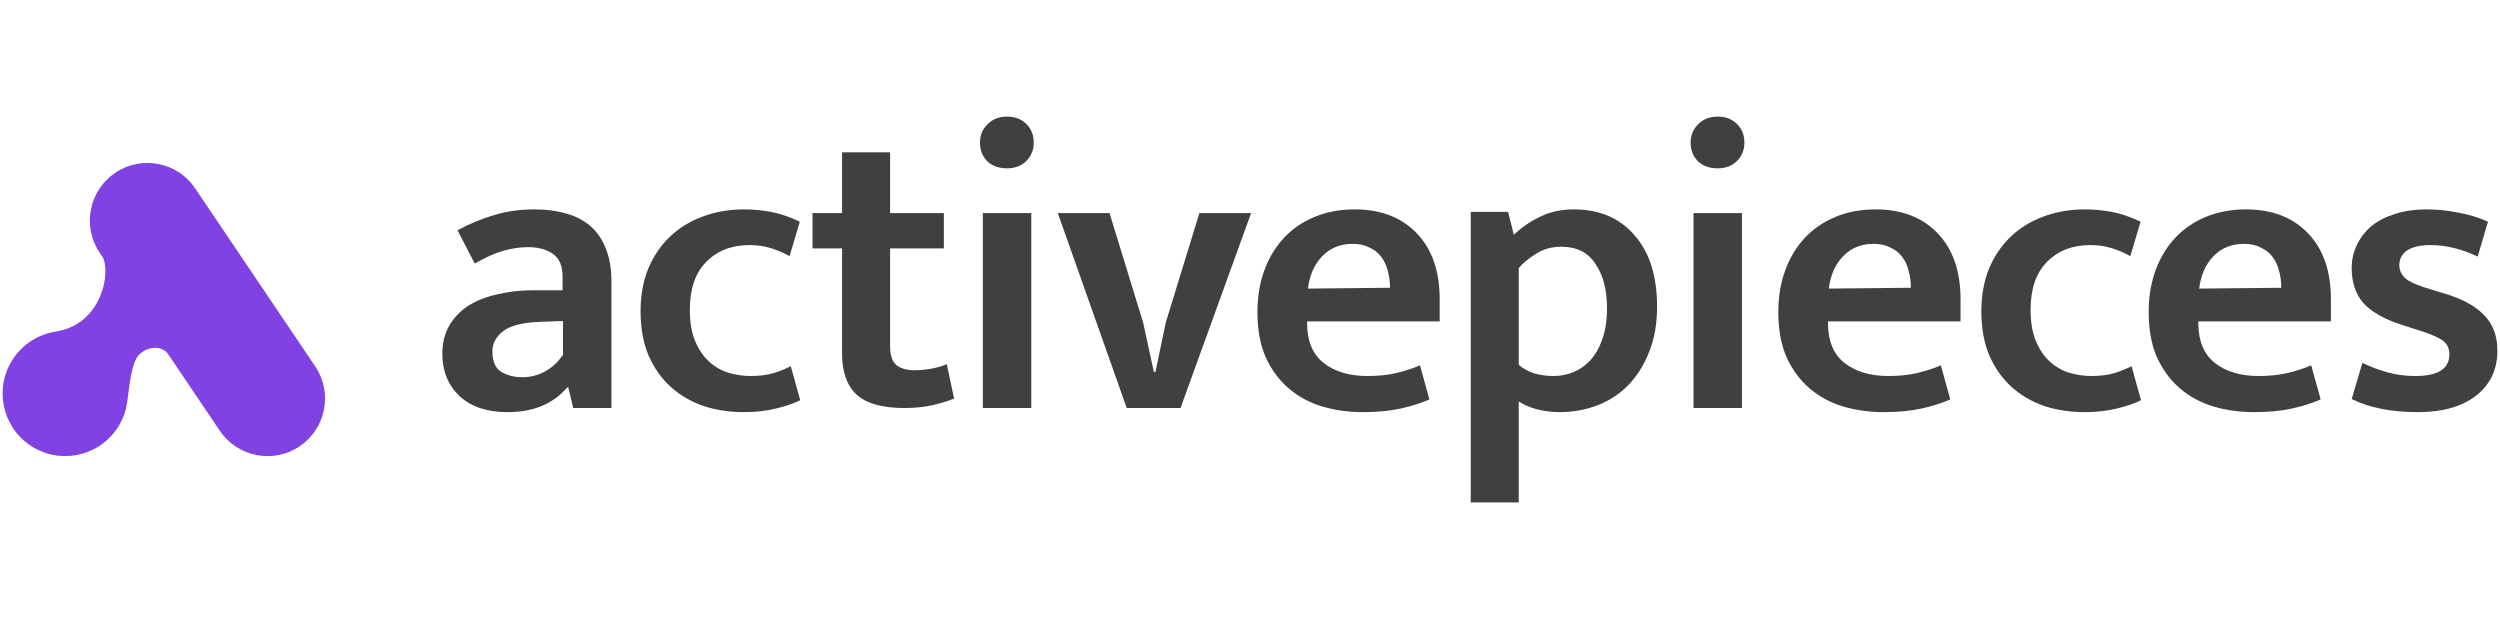
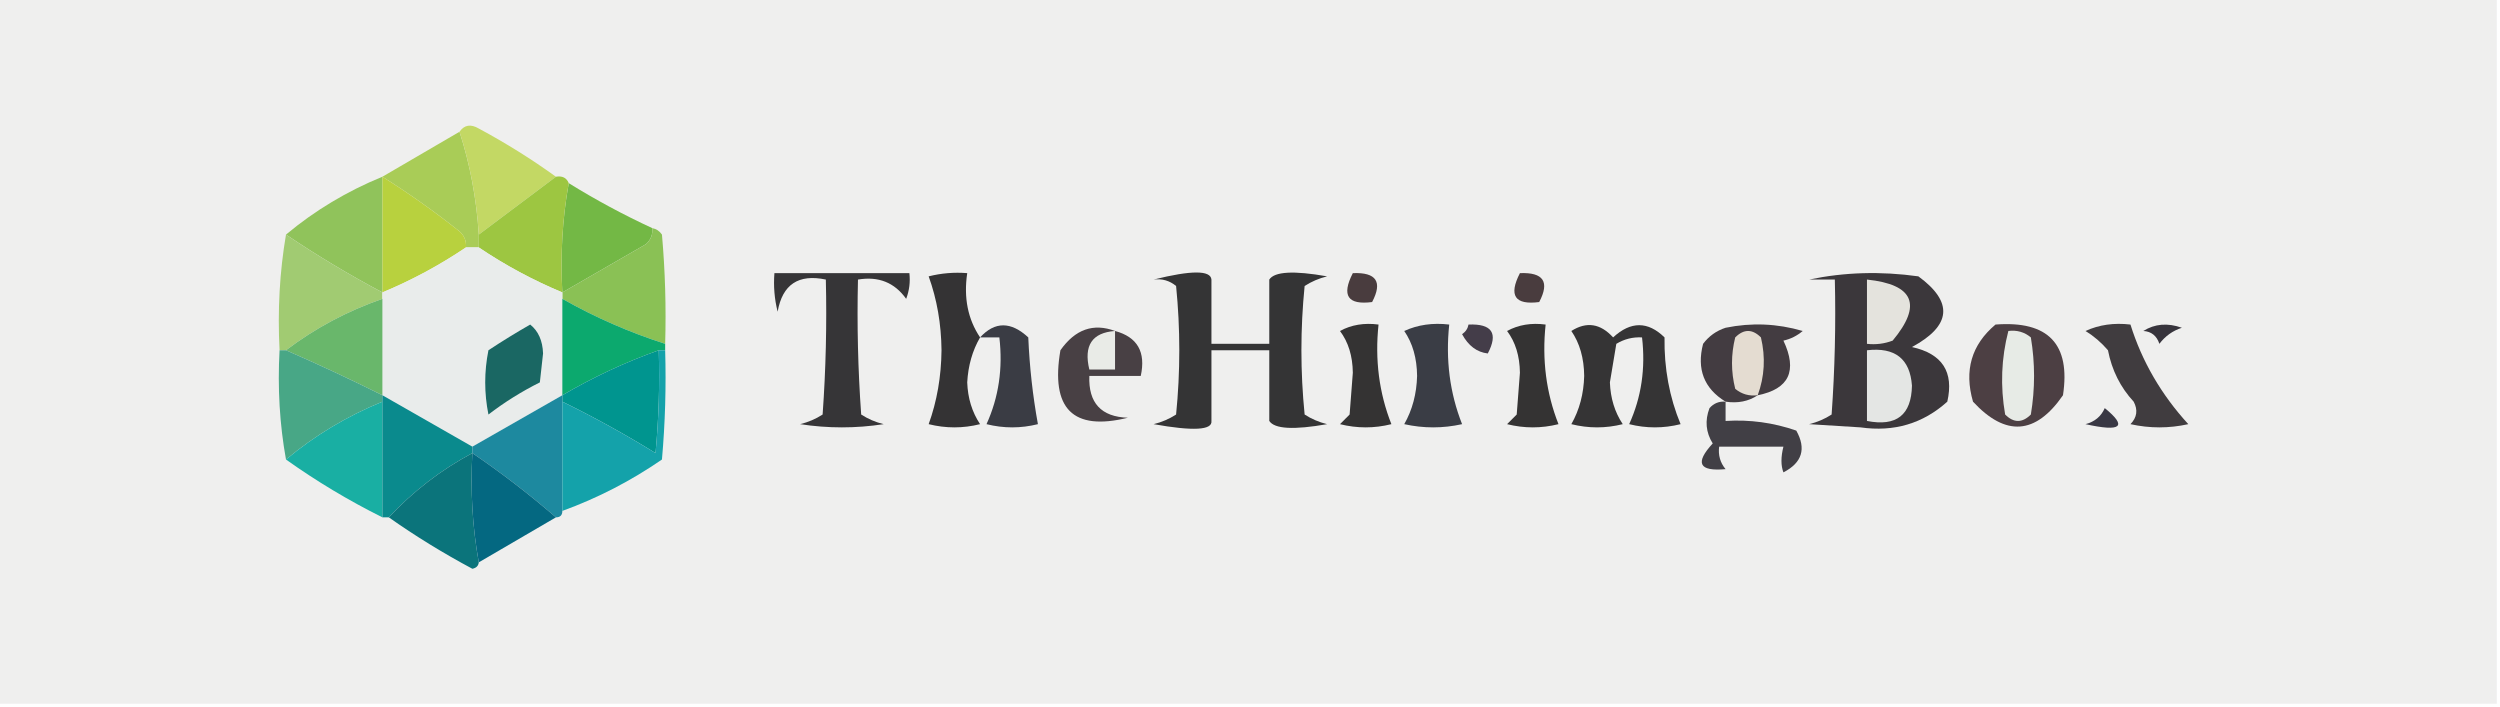
- <svg xmlns="http://www.w3.org/2000/svg" width="210px" height="52px" viewBox="0 0 162 25" fill="none">
-   <path d="M6.46 8.818C5.308 7.11 5.759 4.791 7.467 3.639C9.175 2.487 11.493 2.938 12.645 4.646L20.426 16.181C21.578 17.889 21.127 20.208 19.419 21.36C17.712 22.512 15.393 22.061 14.241 20.353L10.868 15.352C10.434 14.805 9.551 14.89 9.021 15.421C8.582 15.86 8.438 16.985 8.313 17.958C8.295 18.101 8.277 18.241 8.259 18.374C8.191 19.011 7.971 19.642 7.588 20.21C6.335 22.067 3.814 22.556 1.957 21.304C0.1 20.052 -0.391 17.53 0.862 15.673C1.511 14.71 2.502 14.115 3.565 13.94L3.563 13.938C6.633 13.493 7.202 10.029 6.64 9.085L6.46 8.818Z" fill="#8142E3" />
-   <path d="M29.647 7.367C30.427 6.941 31.216 6.613 32.014 6.383C32.812 6.135 33.69 6.011 34.647 6.011C35.392 6.011 36.066 6.099 36.669 6.276C37.272 6.436 37.794 6.702 38.238 7.074C38.681 7.447 39.018 7.934 39.248 8.537C39.497 9.122 39.621 9.84 39.621 10.691V18.883H37.147L36.828 17.553H36.748C35.844 18.617 34.559 19.149 32.892 19.149C31.562 19.149 30.525 18.803 29.78 18.112C29.036 17.402 28.663 16.489 28.663 15.372C28.663 14.663 28.814 14.051 29.116 13.537C29.417 13.023 29.825 12.597 30.339 12.261C30.871 11.924 31.5 11.675 32.227 11.516C32.954 11.338 33.743 11.25 34.594 11.25H36.456V10.372C36.456 9.681 36.252 9.193 35.844 8.909C35.436 8.608 34.887 8.457 34.195 8.457C33.699 8.457 33.167 8.537 32.599 8.697C32.05 8.856 31.438 9.131 30.764 9.521L29.647 7.367ZM36.483 13.245L35.046 13.298C33.876 13.333 33.06 13.537 32.599 13.909C32.139 14.264 31.908 14.698 31.908 15.213C31.908 15.869 32.103 16.312 32.493 16.542C32.883 16.773 33.335 16.888 33.849 16.888C34.364 16.888 34.851 16.764 35.312 16.516C35.791 16.25 36.181 15.886 36.483 15.425V13.245Z" fill="#404040" />
-   <path d="M48.637 16.808C49.204 16.808 49.701 16.746 50.126 16.622C50.569 16.48 50.942 16.33 51.243 16.17L51.855 18.378C51.465 18.573 50.951 18.75 50.312 18.91C49.674 19.069 48.974 19.149 48.211 19.149C47.272 19.149 46.394 19.016 45.578 18.75C44.763 18.466 44.053 18.049 43.451 17.5C42.848 16.95 42.369 16.268 42.014 15.452C41.678 14.636 41.509 13.688 41.509 12.606C41.509 11.613 41.669 10.709 41.988 9.893C42.325 9.078 42.786 8.386 43.371 7.819C43.974 7.234 44.683 6.791 45.498 6.489C46.332 6.17 47.245 6.011 48.238 6.011C48.787 6.011 49.355 6.064 49.94 6.17C50.525 6.276 51.154 6.489 51.828 6.808L51.163 9.042C50.755 8.812 50.339 8.635 49.913 8.511C49.488 8.386 49.044 8.324 48.584 8.324C47.413 8.324 46.474 8.688 45.764 9.415C45.055 10.124 44.701 11.161 44.701 12.527C44.701 13.324 44.816 13.998 45.046 14.548C45.277 15.097 45.578 15.541 45.951 15.877C46.323 16.214 46.74 16.454 47.201 16.596C47.679 16.738 48.158 16.808 48.637 16.808Z" fill="#404040" />
-   <path d="M61.162 8.537H57.678V14.867C57.678 15.47 57.82 15.886 58.104 16.117C58.405 16.33 58.786 16.436 59.247 16.436C59.602 16.436 59.974 16.401 60.364 16.33C60.755 16.259 61.083 16.161 61.349 16.037L61.827 18.271C61.49 18.413 61.029 18.555 60.444 18.697C59.877 18.821 59.265 18.883 58.609 18.883C57.173 18.883 56.136 18.59 55.497 18.005C54.877 17.42 54.566 16.542 54.566 15.372V8.537H52.652V6.25H54.566V2.314H57.678V6.25H61.162V8.537Z" fill="#404040" />
-   <path d="M63.688 18.883V6.25H66.827V18.883H63.688ZM65.257 3.351C64.708 3.351 64.273 3.191 63.954 2.872C63.653 2.553 63.502 2.154 63.502 1.675C63.502 1.214 63.662 0.824 63.981 0.505C64.3 0.168 64.725 -0 65.257 -0C65.772 -0 66.188 0.159 66.507 0.479C66.827 0.798 66.986 1.197 66.986 1.675C66.986 2.154 66.827 2.553 66.507 2.872C66.188 3.191 65.772 3.351 65.257 3.351Z" fill="#404040" />
-   <path d="M77.721 6.25H81.072L76.497 18.883H73.013L68.545 6.25H71.896L74.077 13.351L74.769 16.542H74.875L75.54 13.351L77.721 6.25Z" fill="#404040" />
-   <path d="M93.291 13.271H84.7V13.377C84.7 14.53 85.055 15.39 85.764 15.957C86.491 16.525 87.439 16.808 88.61 16.808C89.301 16.808 89.913 16.746 90.445 16.622C90.995 16.498 91.517 16.33 92.014 16.117L92.626 18.324C92.112 18.555 91.5 18.75 90.791 18.91C90.081 19.069 89.257 19.149 88.317 19.149C87.377 19.149 86.491 19.025 85.658 18.776C84.842 18.528 84.124 18.138 83.503 17.606C82.883 17.074 82.386 16.401 82.014 15.585C81.659 14.769 81.482 13.794 81.482 12.659C81.482 11.666 81.633 10.762 81.934 9.947C82.236 9.131 82.661 8.431 83.211 7.846C83.76 7.261 84.425 6.808 85.206 6.489C85.986 6.17 86.846 6.011 87.785 6.011C89.47 6.011 90.808 6.525 91.801 7.553C92.794 8.581 93.291 10.009 93.291 11.835V13.271ZM90.073 11.09C90.073 10.718 90.028 10.363 89.939 10.027C89.851 9.672 89.709 9.362 89.514 9.096C89.319 8.83 89.062 8.626 88.743 8.484C88.441 8.324 88.078 8.245 87.652 8.245C86.854 8.245 86.198 8.511 85.684 9.042C85.17 9.574 84.86 10.275 84.753 11.143L90.073 11.09Z" fill="#404040" />
-   <path d="M101.074 19.149C100.56 19.149 100.064 19.087 99.585 18.963C99.124 18.838 98.734 18.67 98.415 18.457V25H95.303V6.17H97.723L98.096 7.659C98.592 7.181 99.159 6.791 99.798 6.489C100.436 6.17 101.163 6.011 101.979 6.011C103.645 6.011 104.957 6.569 105.915 7.686C106.89 8.785 107.378 10.328 107.378 12.314C107.378 13.448 107.2 14.441 106.846 15.292C106.509 16.143 106.048 16.862 105.463 17.447C104.895 18.014 104.23 18.44 103.468 18.723C102.706 19.007 101.908 19.149 101.074 19.149ZM101.181 8.431C100.542 8.431 99.984 8.59 99.505 8.909C99.026 9.211 98.663 9.512 98.415 9.814V16.09C98.716 16.338 99.062 16.525 99.452 16.649C99.842 16.755 100.25 16.808 100.675 16.808C101.101 16.808 101.518 16.729 101.925 16.569C102.333 16.41 102.697 16.161 103.016 15.824C103.353 15.47 103.619 15.018 103.814 14.468C104.027 13.901 104.133 13.209 104.133 12.393C104.133 11.223 103.885 10.275 103.388 9.548C102.91 8.803 102.174 8.431 101.181 8.431Z" fill="#404040" />
-   <path d="M109.739 18.883V6.25H112.878V18.883H109.739ZM111.309 3.351C110.759 3.351 110.325 3.191 110.005 2.872C109.704 2.553 109.553 2.154 109.553 1.675C109.553 1.214 109.713 0.824 110.032 0.505C110.351 0.168 110.777 -0 111.309 -0C111.823 -0 112.239 0.159 112.559 0.479C112.878 0.798 113.037 1.197 113.037 1.675C113.037 2.154 112.878 2.553 112.559 2.872C112.239 3.191 111.823 3.351 111.309 3.351Z" fill="#404040" />
-   <path d="M127.043 13.271H118.453V13.377C118.453 14.53 118.807 15.39 119.517 15.957C120.244 16.525 121.192 16.808 122.362 16.808C123.054 16.808 123.666 16.746 124.198 16.622C124.747 16.498 125.27 16.33 125.767 16.117L126.378 18.324C125.864 18.555 125.253 18.75 124.543 18.91C123.834 19.069 123.01 19.149 122.07 19.149C121.13 19.149 120.244 19.025 119.41 18.776C118.595 18.528 117.877 18.138 117.256 17.606C116.635 17.074 116.139 16.401 115.767 15.585C115.412 14.769 115.235 13.794 115.235 12.659C115.235 11.666 115.385 10.762 115.687 9.947C115.988 9.131 116.414 8.431 116.963 7.846C117.513 7.261 118.178 6.808 118.958 6.489C119.738 6.17 120.598 6.011 121.538 6.011C123.222 6.011 124.561 6.525 125.554 7.553C126.547 8.581 127.043 10.009 127.043 11.835V13.271ZM123.825 11.09C123.825 10.718 123.781 10.363 123.692 10.027C123.604 9.672 123.462 9.362 123.267 9.096C123.072 8.83 122.815 8.626 122.495 8.484C122.194 8.324 121.831 8.245 121.405 8.245C120.607 8.245 119.951 8.511 119.437 9.042C118.923 9.574 118.612 10.275 118.506 11.143L123.825 11.09Z" fill="#404040" />
-   <path d="M135.519 16.808C136.086 16.808 136.582 16.746 137.008 16.622C137.451 16.48 137.824 16.33 138.125 16.17L138.737 18.378C138.347 18.573 137.832 18.75 137.194 18.91C136.556 19.069 135.855 19.149 135.093 19.149C134.153 19.149 133.276 19.016 132.46 18.75C131.644 18.466 130.935 18.049 130.332 17.5C129.73 16.95 129.251 16.268 128.896 15.452C128.559 14.636 128.391 13.688 128.391 12.606C128.391 11.613 128.55 10.709 128.87 9.893C129.207 9.078 129.668 8.386 130.253 7.819C130.855 7.234 131.565 6.791 132.38 6.489C133.214 6.17 134.127 6.011 135.12 6.011C135.669 6.011 136.237 6.064 136.822 6.17C137.407 6.276 138.036 6.489 138.71 6.808L138.045 9.042C137.637 8.812 137.221 8.635 136.795 8.511C136.37 8.386 135.926 8.324 135.465 8.324C134.295 8.324 133.355 8.688 132.646 9.415C131.937 10.124 131.582 11.161 131.582 12.527C131.582 13.324 131.698 13.998 131.928 14.548C132.159 15.097 132.46 15.541 132.832 15.877C133.205 16.214 133.621 16.454 134.082 16.596C134.561 16.738 135.04 16.808 135.519 16.808Z" fill="#404040" />
-   <path d="M151.043 13.271H142.452V13.377C142.452 14.53 142.807 15.39 143.516 15.957C144.243 16.525 145.192 16.808 146.362 16.808C147.053 16.808 147.665 16.746 148.197 16.622C148.747 16.498 149.27 16.33 149.766 16.117L150.378 18.324C149.864 18.555 149.252 18.75 148.543 18.91C147.834 19.069 147.009 19.149 146.069 19.149C145.13 19.149 144.243 19.025 143.41 18.776C142.594 18.528 141.876 18.138 141.256 17.606C140.635 17.074 140.139 16.401 139.766 15.585C139.412 14.769 139.234 13.794 139.234 12.659C139.234 11.666 139.385 10.762 139.686 9.947C139.988 9.131 140.413 8.431 140.963 7.846C141.513 7.261 142.178 6.808 142.958 6.489C143.738 6.17 144.598 6.011 145.538 6.011C147.222 6.011 148.561 6.525 149.553 7.553C150.546 8.581 151.043 10.009 151.043 11.835V13.271ZM147.825 11.09C147.825 10.718 147.78 10.363 147.692 10.027C147.603 9.672 147.461 9.362 147.266 9.096C147.071 8.83 146.814 8.626 146.495 8.484C146.194 8.324 145.83 8.245 145.405 8.245C144.607 8.245 143.951 8.511 143.436 9.042C142.922 9.574 142.612 10.275 142.506 11.143L147.825 11.09Z" fill="#404040" />
-   <path d="M160.555 9.069C159.509 8.573 158.49 8.324 157.497 8.324C156.841 8.324 156.336 8.44 155.981 8.67C155.644 8.901 155.476 9.22 155.476 9.628C155.476 9.964 155.617 10.257 155.901 10.505C156.185 10.736 156.752 10.975 157.603 11.223L158.401 11.463C159.536 11.8 160.387 12.261 160.954 12.846C161.539 13.431 161.832 14.202 161.832 15.159C161.832 16.383 161.371 17.358 160.449 18.085C159.527 18.794 158.268 19.149 156.672 19.149C154.953 19.149 153.525 18.865 152.39 18.298L153.082 15.957C153.596 16.206 154.137 16.41 154.704 16.569C155.289 16.729 155.892 16.808 156.513 16.808C157.984 16.808 158.72 16.338 158.72 15.399C158.72 14.973 158.543 14.654 158.188 14.441C157.851 14.229 157.266 13.998 156.433 13.75L155.609 13.484C154.509 13.129 153.694 12.668 153.162 12.101C152.648 11.516 152.39 10.753 152.39 9.814C152.39 9.264 152.506 8.759 152.736 8.298C152.967 7.819 153.286 7.411 153.694 7.074C154.119 6.737 154.625 6.48 155.21 6.303C155.812 6.108 156.477 6.011 157.204 6.011C157.931 6.011 158.632 6.081 159.305 6.223C159.997 6.347 160.635 6.542 161.22 6.808L160.555 9.069Z" fill="#404040" />
+ <svg xmlns="http://www.w3.org/2000/svg" version="1.1" width="389px" height="110px" style="shape-rendering:geometricPrecision; text-rendering:geometricPrecision; image-rendering:optimizeQuality; fill-rule:evenodd; clip-rule:evenodd">
+   <g>
+     <path style="opacity:1" fill="#efefee" d="M -0.5,-0.5 C 129.167,-0.5 258.833,-0.5 388.5,-0.5C 388.5,36.167 388.5,72.833 388.5,109.5C 258.833,109.5 129.167,109.5 -0.5,109.5C -0.5,72.833 -0.5,36.167 -0.5,-0.5 Z" />
+   </g>
+   <g>
+     <path style="opacity:1" fill="#a9cc57" d="M 71.5,20.5 C 73.144,25.59 74.144,30.923 74.5,36.5C 74.5,37.167 74.5,37.833 74.5,38.5C 73.833,38.5 73.167,38.5 72.5,38.5C 72.586,37.504 72.252,36.671 71.5,36C 67.58,32.889 63.58,30.056 59.5,27.5C 63.465,25.182 67.465,22.848 71.5,20.5 Z" />
+   </g>
+   <g>
+     <path style="opacity:1" fill="#c3d864" d="M 71.5,20.5 C 72.251,19.427 73.251,19.26 74.5,20C 78.732,22.275 82.732,24.775 86.5,27.5C 82.5,30.5 78.5,33.5 74.5,36.5C 74.144,30.923 73.144,25.59 71.5,20.5 Z" />
+   </g>
+   <g>
+     <path style="opacity:1" fill="#90c35b" d="M 59.5,27.5 C 59.5,33.5 59.5,39.5 59.5,45.5C 54.298,42.737 49.298,39.737 44.5,36.5C 48.995,32.749 53.995,29.749 59.5,27.5 Z" />
+   </g>
+   <g>
+     <path style="opacity:1" fill="#73b845" d="M 88.5,28.5 C 92.674,31.088 97.007,33.421 101.5,35.5C 101.586,36.496 101.252,37.329 100.5,38C 96.139,40.512 91.806,43.012 87.5,45.5C 87.178,39.642 87.511,33.975 88.5,28.5 Z" />
+   </g>
+   <g>
+     <path style="opacity:1" fill="#b8d13e" d="M 59.5,27.5 C 63.58,30.056 67.58,32.889 71.5,36C 72.252,36.671 72.586,37.504 72.5,38.5C 68.402,41.264 64.068,43.597 59.5,45.5C 59.5,39.5 59.5,33.5 59.5,27.5 Z" />
+   </g>
+   <g>
+     <path style="opacity:1" fill="#9dc641" d="M 86.5,27.5 C 87.492,27.328 88.158,27.662 88.5,28.5C 87.511,33.975 87.178,39.642 87.5,45.5C 82.932,43.597 78.598,41.264 74.5,38.5C 74.5,37.833 74.5,37.167 74.5,36.5C 78.5,33.5 82.5,30.5 86.5,27.5 Z" />
+   </g>
+   <g>
+     <path style="opacity:1" fill="#a1cb72" d="M 44.5,36.5 C 49.298,39.737 54.298,42.737 59.5,45.5C 59.5,45.833 59.5,46.167 59.5,46.5C 54.016,48.407 49.016,51.073 44.5,54.5C 44.167,54.5 43.833,54.5 43.5,54.5C 43.177,48.31 43.51,42.31 44.5,36.5 Z" />
+   </g>
+   <g>
+     <path style="opacity:1" fill="#8ac155" d="M 101.5,35.5 C 102.117,35.611 102.617,35.944 103,36.5C 103.499,42.157 103.666,47.824 103.5,53.5C 97.943,51.722 92.609,49.389 87.5,46.5C 87.5,46.167 87.5,45.833 87.5,45.5C 91.806,43.012 96.139,40.512 100.5,38C 101.252,37.329 101.586,36.496 101.5,35.5 Z" />
+   </g>
+   <g>
+     <path style="opacity:1" fill="#e9eceb" d="M 72.5,38.5 C 73.167,38.5 73.833,38.5 74.5,38.5C 78.598,41.264 82.932,43.597 87.5,45.5C 87.5,45.833 87.5,46.167 87.5,46.5C 87.5,51.5 87.5,56.5 87.5,61.5C 82.833,64.167 78.167,66.833 73.5,69.5C 68.833,66.833 64.167,64.167 59.5,61.5C 59.5,56.5 59.5,51.5 59.5,46.5C 59.5,46.167 59.5,45.833 59.5,45.5C 64.068,43.597 68.402,41.264 72.5,38.5 Z" />
+   </g>
+   <g>
+     <path style="opacity:1" fill="#363537" d="M 120.5,42.5 C 127.5,42.5 134.5,42.5 141.5,42.5C 141.657,43.873 141.49,45.207 141,46.5C 139.195,43.961 136.695,42.961 133.5,43.5C 133.334,50.508 133.5,57.508 134,64.5C 135.067,65.191 136.234,65.691 137.5,66C 133.167,66.667 128.833,66.667 124.5,66C 125.766,65.691 126.933,65.191 128,64.5C 128.5,57.508 128.666,50.508 128.5,43.5C 124.243,42.597 121.743,44.264 121,48.5C 120.505,46.527 120.338,44.527 120.5,42.5 Z" />
+   </g>
+   <g>
+     <path style="opacity:1" fill="#343334" d="M 152.5,52.5 C 151.31,54.553 150.643,56.887 150.5,59.5C 150.59,61.964 151.257,64.13 152.5,66C 149.833,66.667 147.167,66.667 144.5,66C 145.792,62.429 146.458,58.596 146.5,54.5C 146.458,50.404 145.792,46.571 144.5,43C 146.473,42.505 148.473,42.338 150.5,42.5C 149.931,46.329 150.598,49.663 152.5,52.5 Z" />
+   </g>
+   <g>
+     <path style="opacity:1" fill="#343435" d="M 179.5,43.5 C 185.376,42.036 188.376,42.036 188.5,43.5C 188.5,46.833 188.5,50.167 188.5,53.5C 191.5,53.5 194.5,53.5 197.5,53.5C 197.5,50.167 197.5,46.833 197.5,43.5C 198.31,42.248 201.31,42.081 206.5,43C 205.234,43.309 204.067,43.809 203,44.5C 202.333,51.167 202.333,57.833 203,64.5C 204.067,65.191 205.234,65.691 206.5,66C 201.31,66.918 198.31,66.752 197.5,65.5C 197.5,61.833 197.5,58.167 197.5,54.5C 194.5,54.5 191.5,54.5 188.5,54.5C 188.5,58.167 188.5,61.833 188.5,65.5C 188.671,66.937 185.671,67.103 179.5,66C 180.766,65.691 181.933,65.191 183,64.5C 183.667,57.833 183.667,51.167 183,44.5C 181.989,43.663 180.822,43.33 179.5,43.5 Z" />
+   </g>
+   <g>
+     <path style="opacity:1" fill="#3b373b" d="M 281.5,43.5 C 286.985,42.348 292.651,42.182 298.5,43C 303.975,47.007 303.642,50.674 297.5,54C 302.223,55.043 304.056,57.876 303,62.5C 299.211,65.912 294.711,67.245 289.5,66.5C 286.833,66.333 284.167,66.167 281.5,66C 282.766,65.691 283.933,65.191 285,64.5C 285.5,57.508 285.666,50.508 285.5,43.5C 284.167,43.5 282.833,43.5 281.5,43.5 Z" />
+   </g>
+   <g>
+     <path style="opacity:1" fill="#493c3e" d="M 210.5,42.5 C 214.161,42.35 215.161,43.85 213.5,47C 209.707,47.487 208.707,45.987 210.5,42.5 Z" />
+   </g>
+   <g>
+     <path style="opacity:1" fill="#493c3e" d="M 236.5,42.5 C 240.161,42.35 241.161,43.85 239.5,47C 235.707,47.487 234.707,45.987 236.5,42.5 Z" />
+   </g>
+   <g>
+     <path style="opacity:1" fill="#e4e3dd" d="M 290.5,43.5 C 297.803,44.267 299.136,47.433 294.5,53C 293.207,53.49 291.873,53.657 290.5,53.5C 290.5,50.167 290.5,46.833 290.5,43.5 Z" />
+   </g>
+   <g>
+     <path style="opacity:1" fill="#69b76b" d="M 59.5,46.5 C 59.5,51.5 59.5,56.5 59.5,61.5C 54.516,59.014 49.516,56.681 44.5,54.5C 49.016,51.073 54.016,48.407 59.5,46.5 Z" />
+   </g>
+   <g>
+     <path style="opacity:1" fill="#0ca96e" d="M 87.5,46.5 C 92.609,49.389 97.943,51.722 103.5,53.5C 103.5,53.833 103.5,54.167 103.5,54.5C 103.167,54.5 102.833,54.5 102.5,54.5C 97.307,56.344 92.307,58.678 87.5,61.5C 87.5,56.5 87.5,51.5 87.5,46.5 Z" />
+   </g>
+   <g>
+     <path style="opacity:1" fill="#3a3c44" d="M 152.5,52.5 C 154.799,49.998 157.299,49.998 160,52.5C 160.197,57.086 160.697,61.586 161.5,66C 158.833,66.667 156.167,66.667 153.5,66C 155.399,61.822 156.065,57.322 155.5,52.5C 154.5,52.5 153.5,52.5 152.5,52.5 Z" />
+   </g>
+   <g>
+     <path style="opacity:1" fill="#343333" d="M 208.5,51.5 C 210.265,50.539 212.265,50.205 214.5,50.5C 213.919,55.975 214.586,61.142 216.5,66C 213.833,66.667 211.167,66.667 208.5,66C 209,65.5 209.5,65 210,64.5C 210.167,62.333 210.333,60.167 210.5,58C 210.467,55.39 209.8,53.223 208.5,51.5 Z" />
+   </g>
+   <g>
+     <path style="opacity:1" fill="#3a3d45" d="M 218.5,51.5 C 220.607,50.532 222.941,50.198 225.5,50.5C 224.919,55.975 225.586,61.142 227.5,66C 224.5,66.667 221.5,66.667 218.5,66C 219.76,63.788 220.426,61.288 220.5,58.5C 220.471,55.73 219.805,53.397 218.5,51.5 Z" />
+   </g>
+   <g>
+     <path style="opacity:1" fill="#343333" d="M 234.5,51.5 C 236.265,50.539 238.265,50.205 240.5,50.5C 239.919,55.975 240.586,61.142 242.5,66C 239.833,66.667 237.167,66.667 234.5,66C 235,65.5 235.5,65 236,64.5C 236.167,62.333 236.333,60.167 236.5,58C 236.467,55.39 235.8,53.223 234.5,51.5 Z" />
+   </g>
+   <g>
+     <path style="opacity:1" fill="#353435" d="M 244.5,51.5 C 246.863,49.998 249.03,50.332 251,52.5C 253.747,49.966 256.413,49.966 259,52.5C 258.928,57.308 259.761,61.808 261.5,66C 258.833,66.667 256.167,66.667 253.5,66C 255.399,61.822 256.065,57.322 255.5,52.5C 254.07,52.421 252.736,52.754 251.5,53.5C 251.167,55.5 250.833,57.5 250.5,59.5C 250.59,61.964 251.257,64.13 252.5,66C 249.833,66.667 247.167,66.667 244.5,66C 245.76,63.788 246.426,61.288 246.5,58.5C 246.471,55.73 245.805,53.397 244.5,51.5 Z" />
+   </g>
+   <g>
+     <path style="opacity:1" fill="#403c3f" d="M 324.5,51.5 C 326.607,50.532 328.941,50.198 331.5,50.5C 333.29,56.231 336.29,61.398 340.5,66C 337.5,66.667 334.5,66.667 331.5,66C 332.517,64.951 332.684,63.784 332,62.5C 329.937,60.27 328.604,57.603 328,54.5C 326.961,53.29 325.794,52.29 324.5,51.5 Z" />
+   </g>
+   <g>
+     <path style="opacity:1" fill="#37343c" d="M 333.5,51.5 C 335.288,50.377 337.288,50.211 339.5,51C 338.069,51.465 336.903,52.299 336,53.5C 335.583,52.244 334.75,51.577 333.5,51.5 Z" />
+   </g>
+   <g>
+     <path style="opacity:1" fill="#1a6763" d="M 82.5,50.5 C 83.765,51.514 84.431,53.014 84.5,55C 84.333,56.5 84.167,58 84,59.5C 81.165,60.916 78.499,62.583 76,64.5C 75.333,61.167 75.333,57.833 76,54.5C 78.173,53.067 80.34,51.734 82.5,50.5 Z" />
+   </g>
+   <g>
+     <path style="opacity:1" fill="#443d49" d="M 228.5,50.5 C 232.161,50.35 233.161,51.85 231.5,55C 229.813,54.807 228.479,53.807 227.5,52C 228.056,51.617 228.389,51.117 228.5,50.5 Z" />
+   </g>
+   <g>
+     <path style="opacity:1" fill="#433c41" d="M 273.5,61.5 C 272.081,62.451 270.415,62.785 268.5,62.5C 265.147,60.447 263.98,57.447 265,53.5C 265.903,52.299 267.069,51.465 268.5,51C 272.541,50.173 276.541,50.34 280.5,51.5C 279.624,52.251 278.624,52.751 277.5,53C 279.717,57.701 278.383,60.535 273.5,61.5 Z" />
+   </g>
+   <g>
+     <path style="opacity:1" fill="#4c3f43" d="M 310.5,50.5 C 318.709,49.872 322.209,53.539 321,61.5C 316.748,67.653 312.081,67.987 307,62.5C 305.593,57.643 306.76,53.643 310.5,50.5 Z" />
+   </g>
+   <g>
+     <path style="opacity:1" fill="#e7ebe6" d="M 312.5,51.5 C 313.822,51.33 314.989,51.663 316,52.5C 316.667,56.5 316.667,60.5 316,64.5C 314.667,65.833 313.333,65.833 312,64.5C 311.232,60.08 311.398,55.747 312.5,51.5 Z" />
+   </g>
+   <g>
+     <path style="opacity:1" fill="#484044" d="M 173.5,51.5 C 176.987,52.445 178.32,54.778 177.5,58.5C 174.833,58.5 172.167,58.5 169.5,58.5C 169.342,62.696 171.342,64.863 175.5,65C 166.941,67.111 163.441,63.611 165,54.5C 167.3,51.238 170.133,50.238 173.5,51.5 Z" />
+   </g>
+   <g>
+     <path style="opacity:1" fill="#e9ebe7" d="M 173.5,51.5 C 173.5,53.5 173.5,55.5 173.5,57.5C 172.167,57.5 170.833,57.5 169.5,57.5C 168.599,53.759 169.932,51.759 173.5,51.5 Z" />
+   </g>
+   <g>
+     <path style="opacity:1" fill="#e4dcd1" d="M 273.5,61.5 C 272.178,61.67 271.011,61.337 270,60.5C 269.333,57.833 269.333,55.167 270,52.5C 271.333,51.167 272.667,51.167 274,52.5C 274.736,55.592 274.569,58.592 273.5,61.5 Z" />
+   </g>
+   <g>
+     <path style="opacity:1" fill="#e4e6e4" d="M 290.5,54.5 C 294.865,53.993 297.198,55.826 297.5,60C 297.418,64.575 295.085,66.408 290.5,65.5C 290.5,61.833 290.5,58.167 290.5,54.5 Z" />
+   </g>
+   <g>
+     <path style="opacity:1" fill="#48a786" d="M 43.5,54.5 C 43.833,54.5 44.167,54.5 44.5,54.5C 49.516,56.681 54.516,59.014 59.5,61.5C 59.5,61.833 59.5,62.167 59.5,62.5C 53.995,64.749 48.995,67.749 44.5,71.5C 43.511,66.025 43.178,60.358 43.5,54.5 Z" />
+   </g>
+   <g>
+     <path style="opacity:1" fill="#00958f" d="M 102.5,54.5 C 102.666,59.844 102.499,65.177 102,70.5C 97.26,67.576 92.426,64.91 87.5,62.5C 87.5,62.167 87.5,61.833 87.5,61.5C 92.307,58.678 97.307,56.344 102.5,54.5 Z" />
+   </g>
+   <g>
+     <path style="opacity:1" fill="#19afa3" d="M 59.5,62.5 C 59.5,68.5 59.5,74.5 59.5,80.5C 54.216,77.863 49.216,74.863 44.5,71.5C 48.995,67.749 53.995,64.749 59.5,62.5 Z" />
+   </g>
+   <g>
+     <path style="opacity:1" fill="#0a8a8d" d="M 59.5,61.5 C 64.167,64.167 68.833,66.833 73.5,69.5C 73.5,69.833 73.5,70.167 73.5,70.5C 68.617,73.109 64.284,76.443 60.5,80.5C 60.167,80.5 59.833,80.5 59.5,80.5C 59.5,74.5 59.5,68.5 59.5,62.5C 59.5,62.167 59.5,61.833 59.5,61.5 Z" />
+   </g>
+   <g>
+     <path style="opacity:1" fill="#1d899f" d="M 87.5,61.5 C 87.5,61.833 87.5,62.167 87.5,62.5C 87.5,68.167 87.5,73.833 87.5,79.5C 87.5,80.167 87.167,80.5 86.5,80.5C 82.386,76.936 78.052,73.603 73.5,70.5C 73.5,70.167 73.5,69.833 73.5,69.5C 78.167,66.833 82.833,64.167 87.5,61.5 Z" />
+   </g>
+   <g>
+     <path style="opacity:1" fill="#14a2aa" d="M 102.5,54.5 C 102.833,54.5 103.167,54.5 103.5,54.5C 103.666,60.176 103.499,65.843 103,71.5C 98.171,74.83 93.005,77.497 87.5,79.5C 87.5,73.833 87.5,68.167 87.5,62.5C 92.426,64.91 97.26,67.576 102,70.5C 102.499,65.177 102.666,59.844 102.5,54.5 Z" />
+   </g>
+   <g>
+     <path style="opacity:1" fill="#413f45" d="M 268.5,62.5 C 268.5,63.5 268.5,64.5 268.5,65.5C 272.273,65.263 275.94,65.763 279.5,67C 281.084,69.825 280.418,71.992 277.5,73.5C 277.094,72.442 277.094,71.109 277.5,69.5C 274.167,69.5 270.833,69.5 267.5,69.5C 267.33,70.822 267.663,71.989 268.5,73C 264.357,73.38 263.69,72.047 266.5,69C 265.424,67.274 265.257,65.441 266,63.5C 266.671,62.748 267.504,62.414 268.5,62.5 Z" />
+   </g>
+   <g>
+     <path style="opacity:1" fill="#393844" d="M 327.5,63.5 C 331.073,66.403 330.073,67.236 324.5,66C 325.942,65.623 326.942,64.79 327.5,63.5 Z" />
+   </g>
+   <g>
+     <path style="opacity:1" fill="#0b747b" d="M 73.5,70.5 C 73.178,76.358 73.511,82.025 74.5,87.5C 74.44,88.043 74.107,88.376 73.5,88.5C 68.936,86.059 64.602,83.392 60.5,80.5C 64.284,76.443 68.617,73.109 73.5,70.5 Z" />
+   </g>
+   <g>
+     <path style="opacity:1" fill="#046881" d="M 73.5,70.5 C 78.052,73.603 82.386,76.936 86.5,80.5C 82.5,82.833 78.5,85.167 74.5,87.5C 73.511,82.025 73.178,76.358 73.5,70.5 Z" />
+   </g>
</svg>
